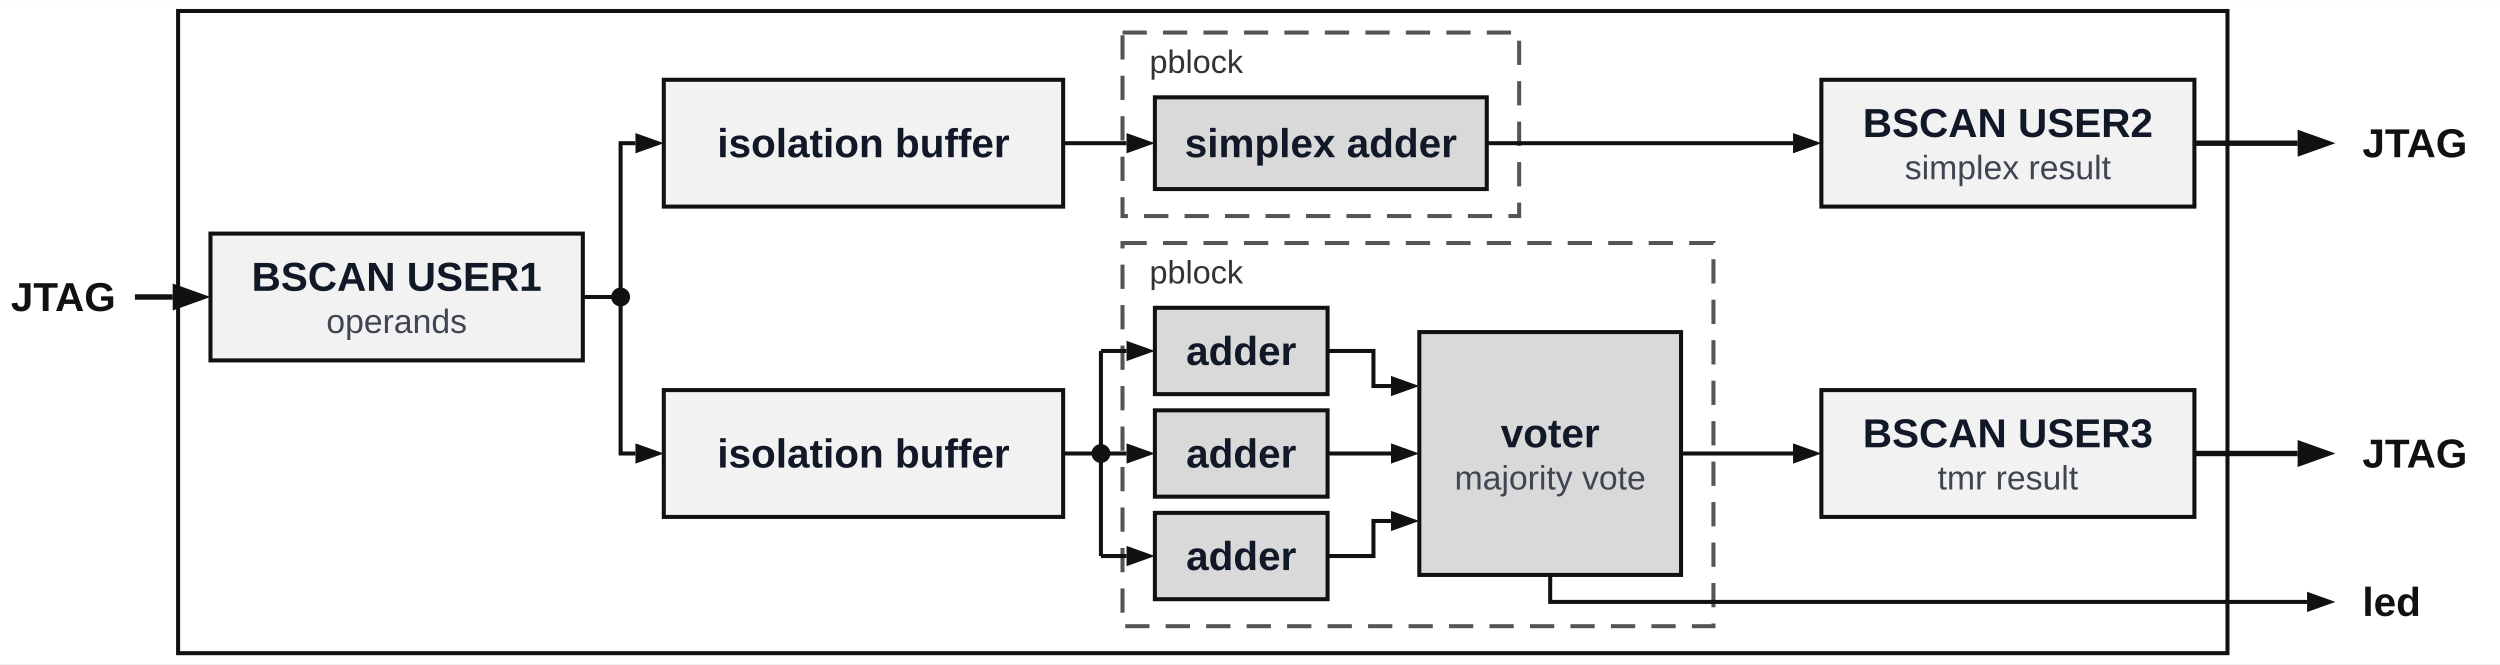
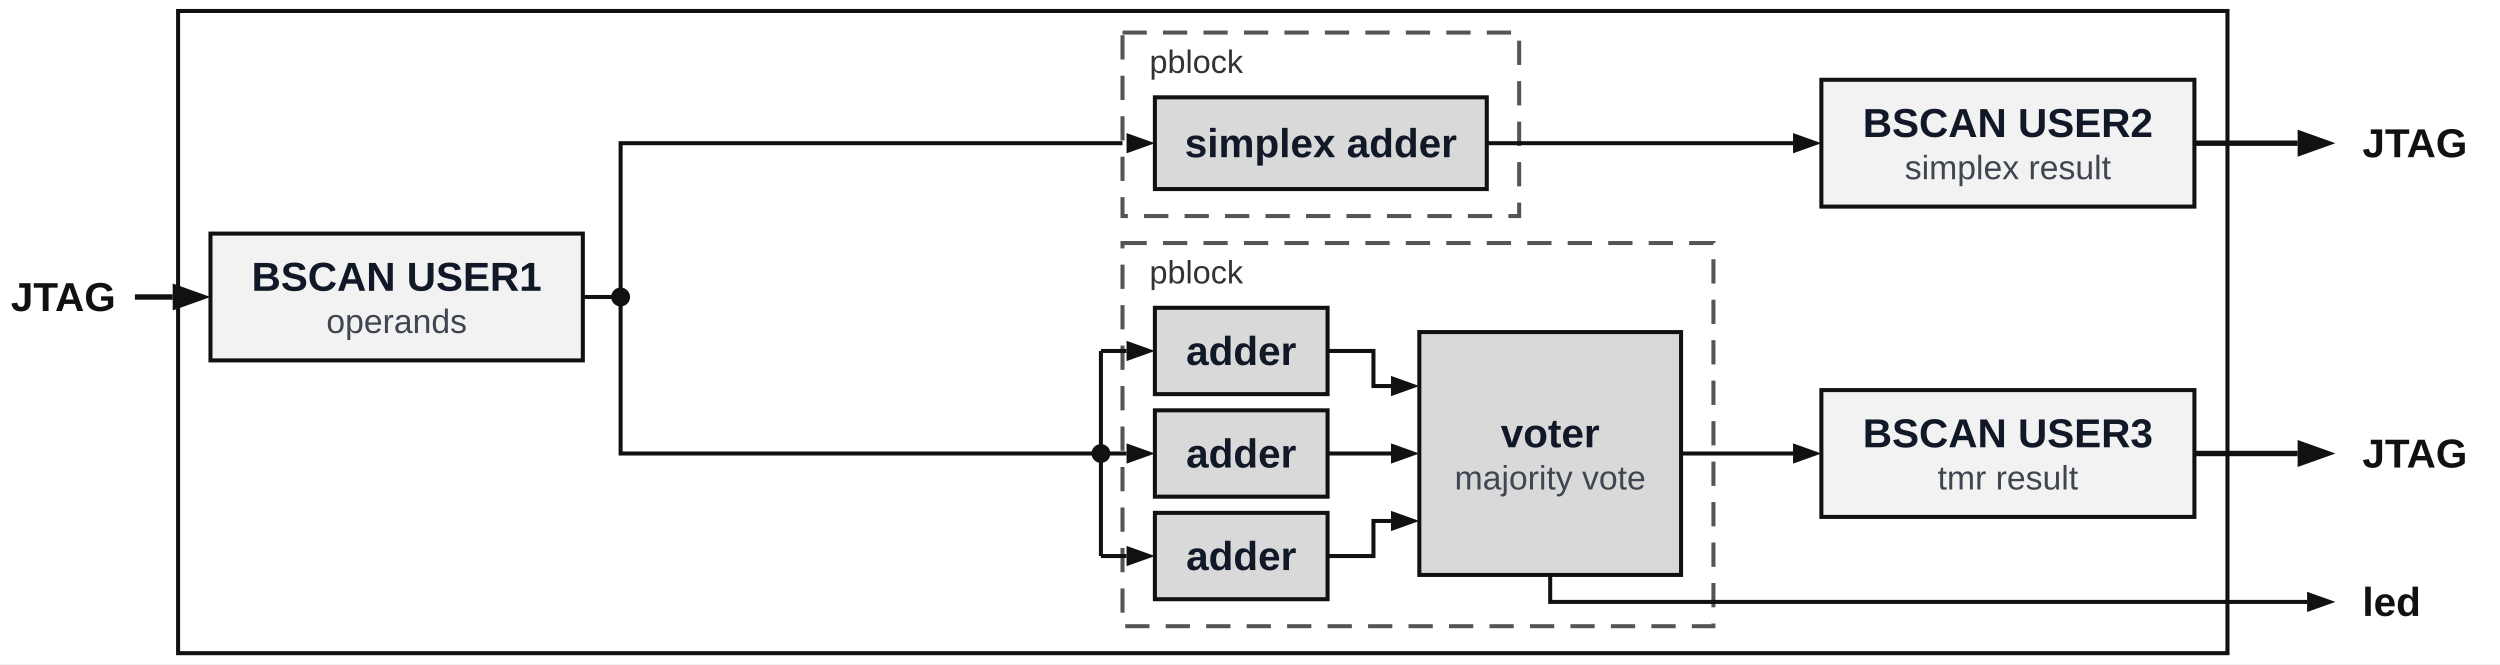
<svg xmlns="http://www.w3.org/2000/svg" width="862" height="229" viewBox="0 0 926.5 246" font-family="Ubuntu, 'Liberation Sans', Arial, Helvetica, sans-serif">
  <rect width="926.5" height="246" fill="#ffffff" />
  <rect x="66" y="4" width="759.5" height="238" fill="#FFFFFF" stroke="#111111" stroke-width="1.5" />
  <text x="4" y="110.0" font-size="15" font-weight="700" fill="#111111" text-anchor="start" dominant-baseline="central">JTAG</text>
  <rect x="78" y="86.5" width="138" height="47.0" fill="#F2F2F2" stroke="#111111" stroke-width="1.5" />
  <text x="147" y="102.5" font-size="15" font-weight="700" fill="#111827" text-anchor="middle" dominant-baseline="central">BSCAN USER1</text>
  <text x="147" y="119.0" font-size="12.5" font-weight="400" fill="#3F4651" text-anchor="middle" dominant-baseline="central">operands</text>
  <path d="M50,110 L64,110.0" fill="none" stroke="#111111" stroke-width="2" stroke-linejoin="miter" />
  <polygon points="78,110 64,115.0 64,105.0" fill="#111111" />
  <path d="M216,110 L230,110" fill="none" stroke="#111111" stroke-width="1.5" stroke-linejoin="miter" />
  <circle cx="230" cy="110" r="3.5" fill="#111111" />
-   <rect x="246" y="29.5" width="148" height="47" fill="#F2F2F2" stroke="#111111" stroke-width="1.5" />
-   <text x="320" y="53.0" font-size="15" font-weight="700" fill="#111827" text-anchor="middle" dominant-baseline="central">isolation buffer</text>
-   <rect x="246" y="144.5" width="148" height="47" fill="#F2F2F2" stroke="#111111" stroke-width="1.5" />
-   <text x="320" y="168.0" font-size="15" font-weight="700" fill="#111827" text-anchor="middle" dominant-baseline="central">isolation buffer</text>
-   <path d="M230,110 L230,53 L235.5,53.0" fill="none" stroke="#111111" stroke-width="1.5" stroke-linejoin="miter" />
-   <polygon points="246,53 235.5,56.75 235.5,49.25" fill="#111111" />
-   <path d="M230,110 L230,168 L235.5,168.0" fill="none" stroke="#111111" stroke-width="1.5" stroke-linejoin="miter" />
-   <polygon points="246,168 235.5,171.75 235.5,164.25" fill="#111111" />
+   <path d="M230,110 L230,53 L417.5,53.0" fill="none" stroke="#111111" stroke-width="1.5" stroke-linejoin="miter" />
+   <path d="M230,110 L230,168 L408,168.0" fill="none" stroke="#111111" stroke-width="1.5" stroke-linejoin="miter" />
  <rect x="416" y="12" width="147" height="68" fill="#FFFFFF" stroke="#555555" stroke-width="1.5" stroke-dasharray="9 6" />
  <text x="426" y="22.8" font-size="12" font-weight="400" fill="#333333" text-anchor="start" dominant-baseline="central">pblock</text>
  <rect x="428" y="36.0" width="123" height="34" fill="#D9D9D9" stroke="#111111" stroke-width="1.5" />
  <text x="489.5" y="53.0" font-size="15" font-weight="700" fill="#111827" text-anchor="middle" dominant-baseline="central">simplex adder</text>
-   <path d="M394,53 L417.5,53.0" fill="none" stroke="#111111" stroke-width="1.5" stroke-linejoin="miter" />
  <polygon points="428,53 417.5,56.75 417.5,49.25" fill="#111111" />
  <rect x="416" y="90" width="219" height="142" fill="#FFFFFF" stroke="#555555" stroke-width="1.5" stroke-dasharray="9 6" />
  <text x="426" y="100.8" font-size="12" font-weight="400" fill="#333333" text-anchor="start" dominant-baseline="central">pblock</text>
-   <path d="M394,168 L408,168" fill="none" stroke="#111111" stroke-width="1.5" stroke-linejoin="miter" />
  <circle cx="408" cy="168" r="3.5" fill="#111111" />
  <path d="M408,130 L408,206" fill="none" stroke="#111111" stroke-width="1.5" stroke-linejoin="miter" />
  <rect x="428" y="114.0" width="64" height="32" fill="#D9D9D9" stroke="#111111" stroke-width="1.5" />
  <text x="460" y="130.0" font-size="15" font-weight="700" fill="#111827" text-anchor="middle" dominant-baseline="central">adder</text>
  <path d="M408,130 L417.5,130.0" fill="none" stroke="#111111" stroke-width="1.5" stroke-linejoin="miter" />
  <polygon points="428,130 417.5,133.75 417.5,126.25" fill="#111111" />
  <rect x="428" y="152.0" width="64" height="32" fill="#D9D9D9" stroke="#111111" stroke-width="1.5" />
  <text x="460" y="168.0" font-size="15" font-weight="700" fill="#111827" text-anchor="middle" dominant-baseline="central">adder</text>
  <path d="M408,168 L417.5,168.0" fill="none" stroke="#111111" stroke-width="1.5" stroke-linejoin="miter" />
  <polygon points="428,168 417.5,171.75 417.5,164.25" fill="#111111" />
  <rect x="428" y="190.0" width="64" height="32" fill="#D9D9D9" stroke="#111111" stroke-width="1.5" />
  <text x="460" y="206.0" font-size="15" font-weight="700" fill="#111827" text-anchor="middle" dominant-baseline="central">adder</text>
  <path d="M408,206 L417.5,206.0" fill="none" stroke="#111111" stroke-width="1.5" stroke-linejoin="miter" />
  <polygon points="428,206 417.5,209.75 417.5,202.25" fill="#111111" />
  <rect x="526" y="123.0" width="97" height="90" fill="#D9D9D9" stroke="#111111" stroke-width="1.5" />
  <text x="574.5" y="160.5" font-size="15" font-weight="700" fill="#111827" text-anchor="middle" dominant-baseline="central">voter</text>
  <text x="574.5" y="177.0" font-size="12.5" font-weight="400" fill="#3F4651" text-anchor="middle" dominant-baseline="central">majority vote</text>
  <path d="M492,130 L509,130 L509,143 L515.5,143.0" fill="none" stroke="#111111" stroke-width="1.5" stroke-linejoin="miter" />
  <polygon points="526,143 515.5,146.75 515.5,139.25" fill="#111111" />
  <path d="M492,168 L515.5,168.0" fill="none" stroke="#111111" stroke-width="1.5" stroke-linejoin="miter" />
  <polygon points="526,168 515.5,171.75 515.5,164.25" fill="#111111" />
  <path d="M492,206 L509,206 L509,193 L515.5,193.0" fill="none" stroke="#111111" stroke-width="1.5" stroke-linejoin="miter" />
  <polygon points="526,193 515.5,196.75 515.5,189.25" fill="#111111" />
  <rect x="675" y="29.5" width="138.25" height="47.0" fill="#F2F2F2" stroke="#111111" stroke-width="1.5" />
  <text x="744.12" y="45.5" font-size="15" font-weight="700" fill="#111827" text-anchor="middle" dominant-baseline="central">BSCAN USER2</text>
  <text x="744.12" y="62.0" font-size="12.5" font-weight="400" fill="#3F4651" text-anchor="middle" dominant-baseline="central">simplex result</text>
  <rect x="675" y="144.5" width="138.25" height="47.0" fill="#F2F2F2" stroke="#111111" stroke-width="1.5" />
  <text x="744.12" y="160.5" font-size="15" font-weight="700" fill="#111827" text-anchor="middle" dominant-baseline="central">BSCAN USER3</text>
  <text x="744.12" y="177.0" font-size="12.5" font-weight="400" fill="#3F4651" text-anchor="middle" dominant-baseline="central">tmr result</text>
  <path d="M551,53 L664.5,53.0" fill="none" stroke="#111111" stroke-width="1.5" stroke-linejoin="miter" />
  <polygon points="675,53 664.5,56.75 664.5,49.25" fill="#111111" />
  <path d="M623,168 L664.5,168.0" fill="none" stroke="#111111" stroke-width="1.5" stroke-linejoin="miter" />
  <polygon points="675,168 664.5,171.75 664.5,164.25" fill="#111111" />
  <path d="M813.25,53 L851.5,53.0" fill="none" stroke="#111111" stroke-width="2" stroke-linejoin="miter" />
  <polygon points="865.5,53 851.5,58.0 851.5,48.0" fill="#111111" />
  <path d="M813.25,168 L851.5,168.0" fill="none" stroke="#111111" stroke-width="2" stroke-linejoin="miter" />
  <polygon points="865.5,168 851.5,173.0 851.5,163.0" fill="#111111" />
  <text x="875.5" y="53.0" font-size="15" font-weight="700" fill="#111111" text-anchor="start" dominant-baseline="central">JTAG</text>
  <text x="875.5" y="168.0" font-size="15" font-weight="700" fill="#111111" text-anchor="start" dominant-baseline="central">JTAG</text>
  <path d="M574.5,213.0 L574.5,223 L855,223.0" fill="none" stroke="#111111" stroke-width="1.5" stroke-linejoin="miter" />
  <polygon points="865.5,223 855,226.75 855,219.25" fill="#111111" />
  <text x="875.5" y="223.0" font-size="15" font-weight="700" fill="#111111" text-anchor="start" dominant-baseline="central">led</text>
</svg>
